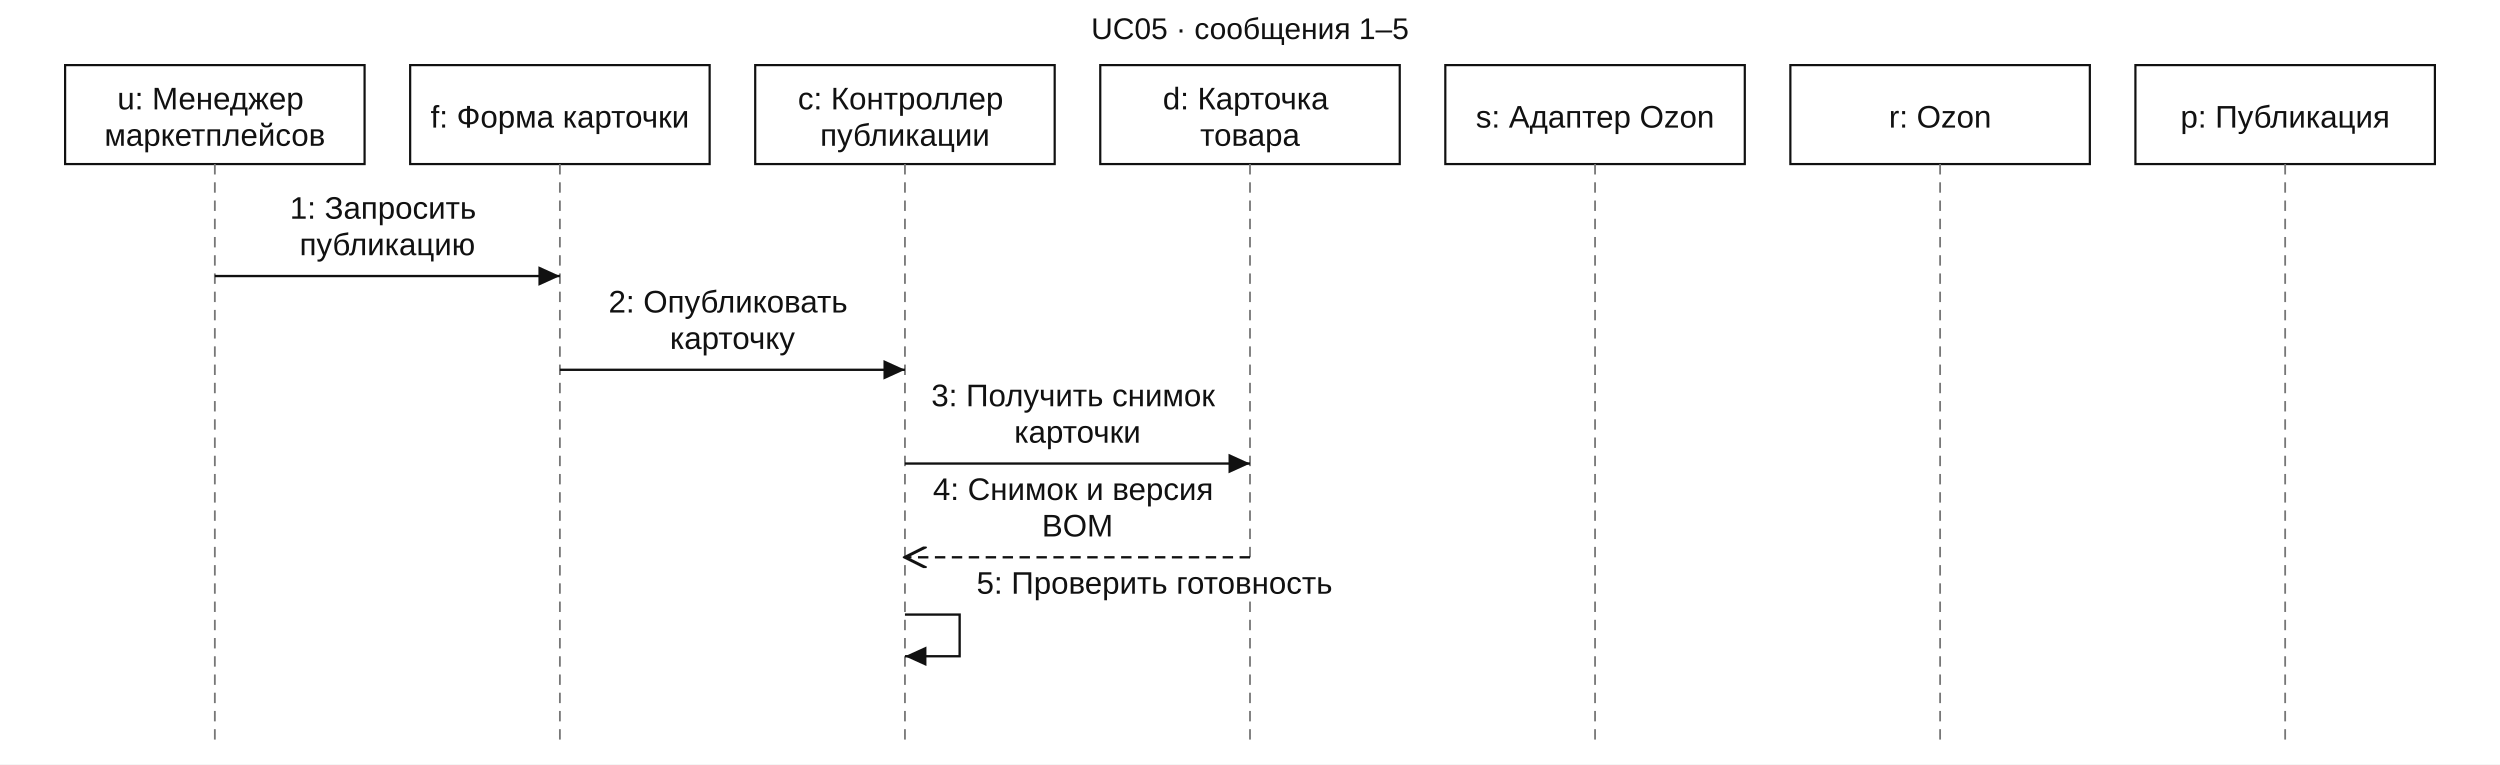
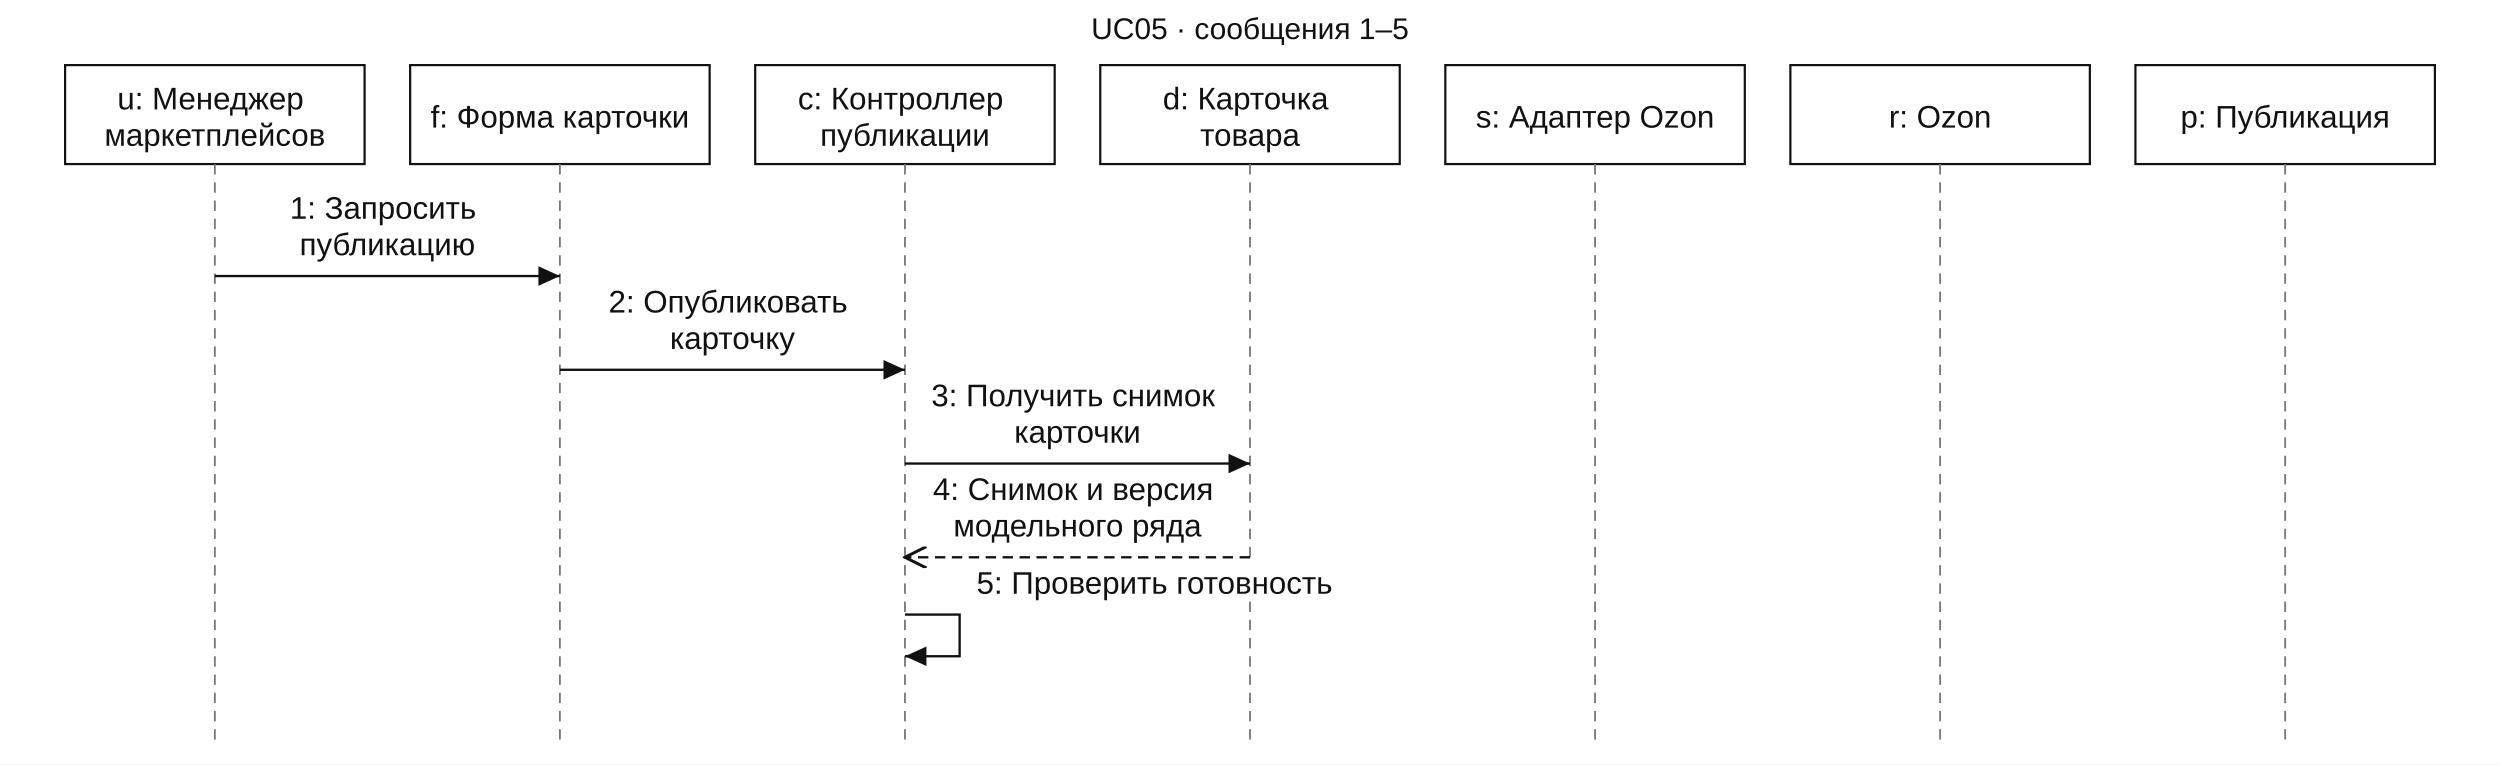
<svg xmlns="http://www.w3.org/2000/svg" width="1920" height="587" viewBox="0 0 1920 587">
  <defs>
    <marker id="call" viewBox="0 0 12 10" markerWidth="10" markerHeight="9" refX="11" refY="5" orient="auto">
      <path d="M0 0 L11 5 L0 10 Z" fill="#111" />
    </marker>
    <marker id="reply" viewBox="0 0 12 10" markerWidth="11" markerHeight="10" refX="11" refY="5" orient="auto">
      <path d="M1 0 L11 5 L1 10" fill="none" stroke="#111" stroke-width="1.4" />
    </marker>
  </defs>
  <rect width="100%" height="100%" fill="white" />
  <g font-family="Arial">
    <text x="960" y="30" font-size="23" text-anchor="middle" fill="#111">
      <tspan x="960" dy="0">UC05 · сообщения 1–5</tspan>
    </text>
    <rect x="50" y="50" width="230" height="76" fill="white" stroke="#111" stroke-width="1.7" />
    <text x="165" y="84" font-size="24" text-anchor="middle" fill="#111">
      <tspan x="165" dy="0">u: Менеджер</tspan>
      <tspan x="165" dy="28">маркетплейсов</tspan>
    </text>
    <path d="M165 126 V569" stroke="#777" stroke-width="1.4" stroke-dasharray="8 6" fill="none" />
    <rect x="315" y="50" width="230" height="76" fill="white" stroke="#111" stroke-width="1.7" />
    <text x="430" y="98" font-size="24" text-anchor="middle" fill="#111">
      <tspan x="430" dy="0">f: Форма карточки</tspan>
    </text>
    <path d="M430 126 V569" stroke="#777" stroke-width="1.4" stroke-dasharray="8 6" fill="none" />
    <rect x="580" y="50" width="230" height="76" fill="white" stroke="#111" stroke-width="1.7" />
    <text x="695" y="84" font-size="24" text-anchor="middle" fill="#111">
      <tspan x="695" dy="0">c: Контроллер</tspan>
      <tspan x="695" dy="28">публикации</tspan>
    </text>
    <path d="M695 126 V569" stroke="#777" stroke-width="1.4" stroke-dasharray="8 6" fill="none" />
    <rect x="845" y="50" width="230" height="76" fill="white" stroke="#111" stroke-width="1.7" />
    <text x="960" y="84" font-size="24" text-anchor="middle" fill="#111">
      <tspan x="960" dy="0">d: Карточка</tspan>
      <tspan x="960" dy="28">товара</tspan>
    </text>
    <path d="M960 126 V569" stroke="#777" stroke-width="1.4" stroke-dasharray="8 6" fill="none" />
    <rect x="1110" y="50" width="230" height="76" fill="white" stroke="#111" stroke-width="1.7" />
    <text x="1225" y="98" font-size="24" text-anchor="middle" fill="#111">
      <tspan x="1225" dy="0">s: Адаптер Ozon</tspan>
    </text>
    <path d="M1225 126 V569" stroke="#777" stroke-width="1.4" stroke-dasharray="8 6" fill="none" />
    <rect x="1375" y="50" width="230" height="76" fill="white" stroke="#111" stroke-width="1.7" />
    <text x="1490" y="98" font-size="24" text-anchor="middle" fill="#111">
      <tspan x="1490" dy="0">r: Ozon</tspan>
    </text>
    <path d="M1490 126 V569" stroke="#777" stroke-width="1.4" stroke-dasharray="8 6" fill="none" />
    <rect x="1640" y="50" width="230" height="76" fill="white" stroke="#111" stroke-width="1.7" />
    <text x="1755" y="98" font-size="24" text-anchor="middle" fill="#111">
      <tspan x="1755" dy="0">p: Публикация</tspan>
    </text>
    <path d="M1755 126 V569" stroke="#777" stroke-width="1.4" stroke-dasharray="8 6" fill="none" />
    <path d="M165 212 H430" stroke="#111" stroke-width="1.8" fill="none" marker-end="url(#call)" />
    <rect x="221" y="144" width="153" height="56" fill="white" />
    <text x="297.5" y="168" font-size="24" text-anchor="middle" fill="#111">
      <tspan x="297.5" dy="0">1: Запросить</tspan>
      <tspan x="297.5" dy="28">публикацию</tspan>
    </text>
    <path d="M430 284 H695" stroke="#111" stroke-width="1.8" fill="none" marker-end="url(#call)" />
    <rect x="465" y="216" width="195" height="56" fill="white" />
    <text x="562.5" y="240" font-size="24" text-anchor="middle" fill="#111">
      <tspan x="562.5" dy="0">2: Опубликовать</tspan>
      <tspan x="562.5" dy="28">карточку</tspan>
    </text>
    <path d="M695 356 H960" stroke="#111" stroke-width="1.8" fill="none" marker-end="url(#call)" />
    <rect x="713" y="288" width="229" height="56" fill="white" />
    <text x="827.5" y="312" font-size="24" text-anchor="middle" fill="#111">
      <tspan x="827.5" dy="0">3: Получить снимок</tspan>
      <tspan x="827.5" dy="28">карточки</tspan>
    </text>
    <path d="M960 428 H695" stroke="#111" stroke-width="1.8" stroke-dasharray="8 5" fill="none" marker-end="url(#reply)" />
    <rect x="714.5" y="360" width="226" height="56" fill="white" />
    <text x="827.5" y="384" font-size="24" text-anchor="middle" fill="#111">
      <tspan x="827.5" dy="0">4: Снимок и версия</tspan>
-       <tspan x="827.5" dy="28">BOM</tspan>
+       <tspan x="827.5" dy="28">модельного ряда</tspan>
    </text>
    <path d="M695 472 H737 V504 H695" stroke="#111" stroke-width="1.8" fill="none" marker-end="url(#call)" />
    <rect x="744" y="432" width="284" height="28" fill="white" />
    <text x="750" y="456" font-size="24" text-anchor="start" fill="#111">
      <tspan x="750" dy="0">5: Проверить готовность</tspan>
    </text>
  </g>
</svg>
